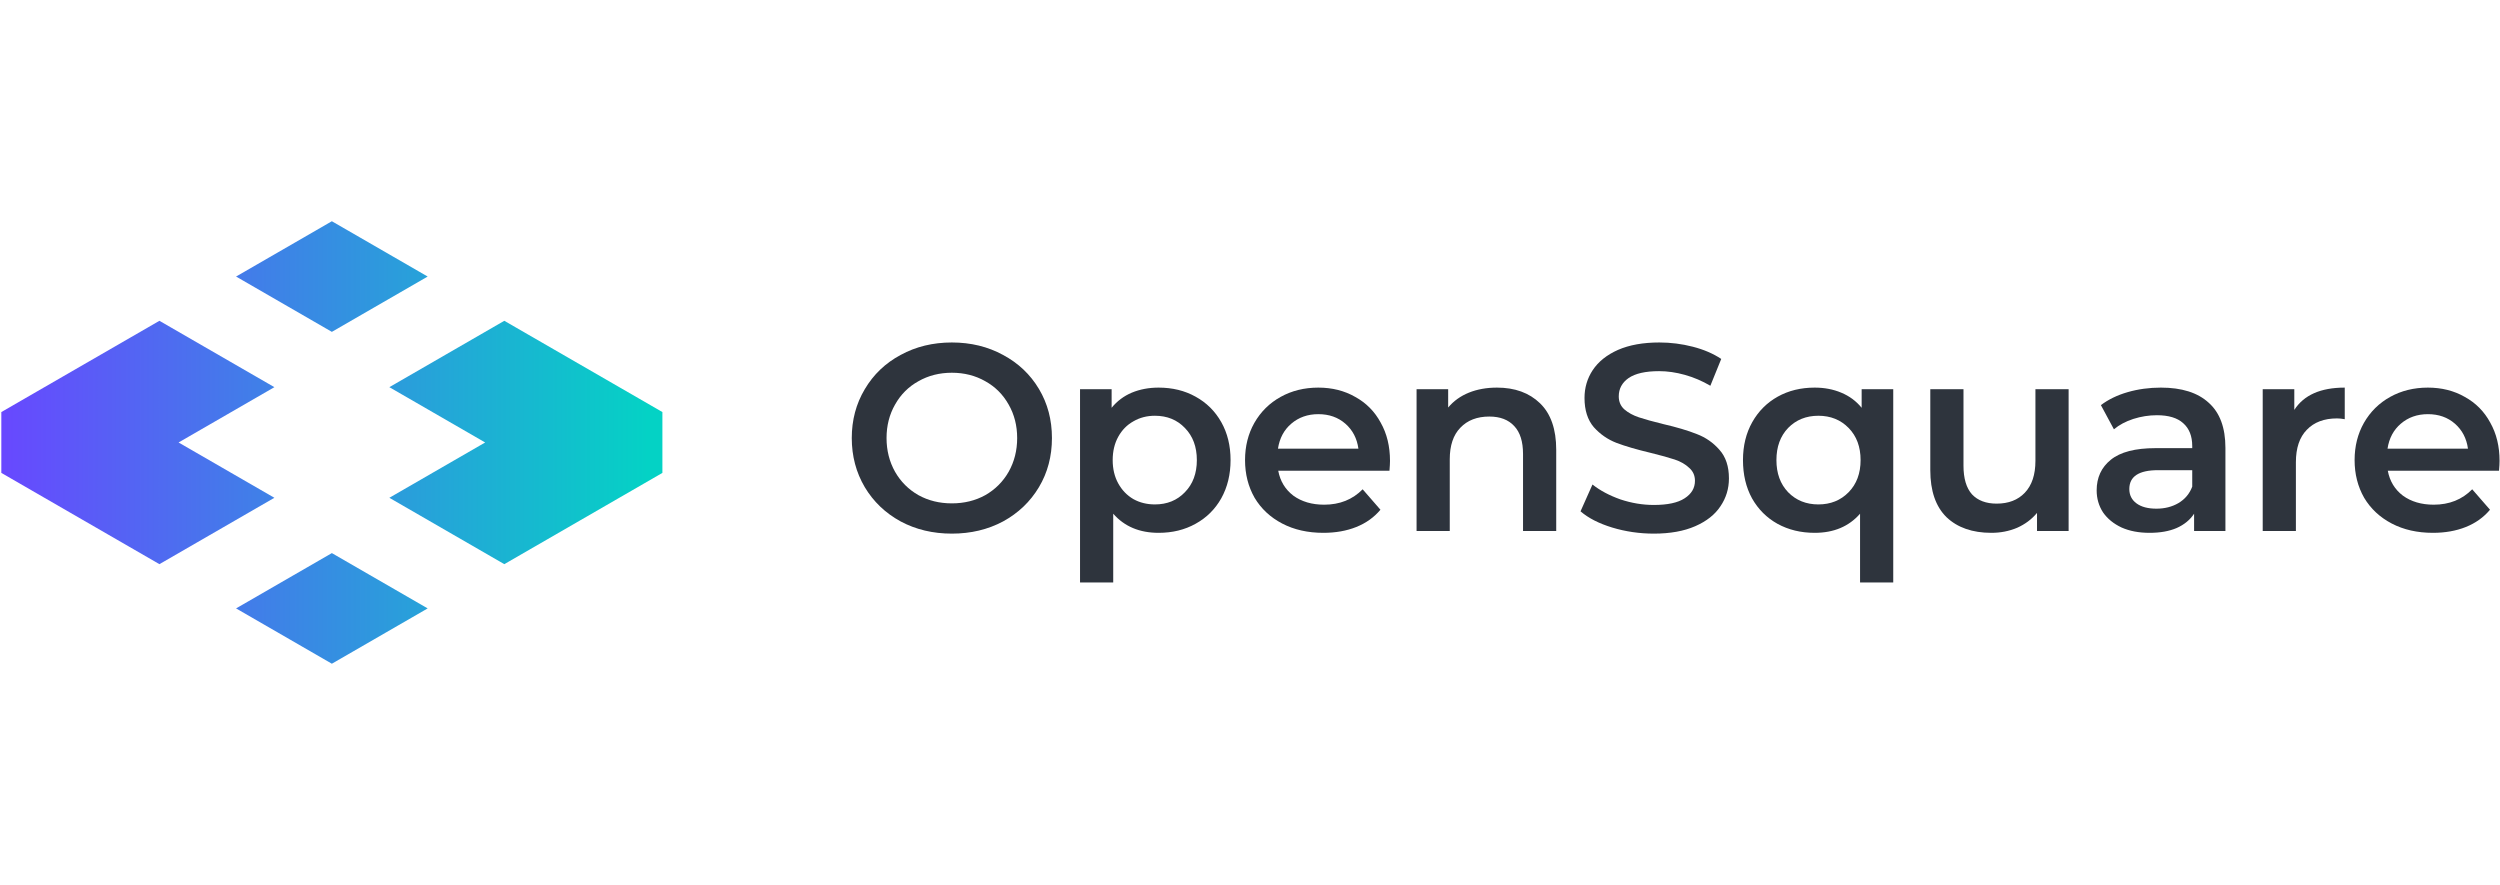
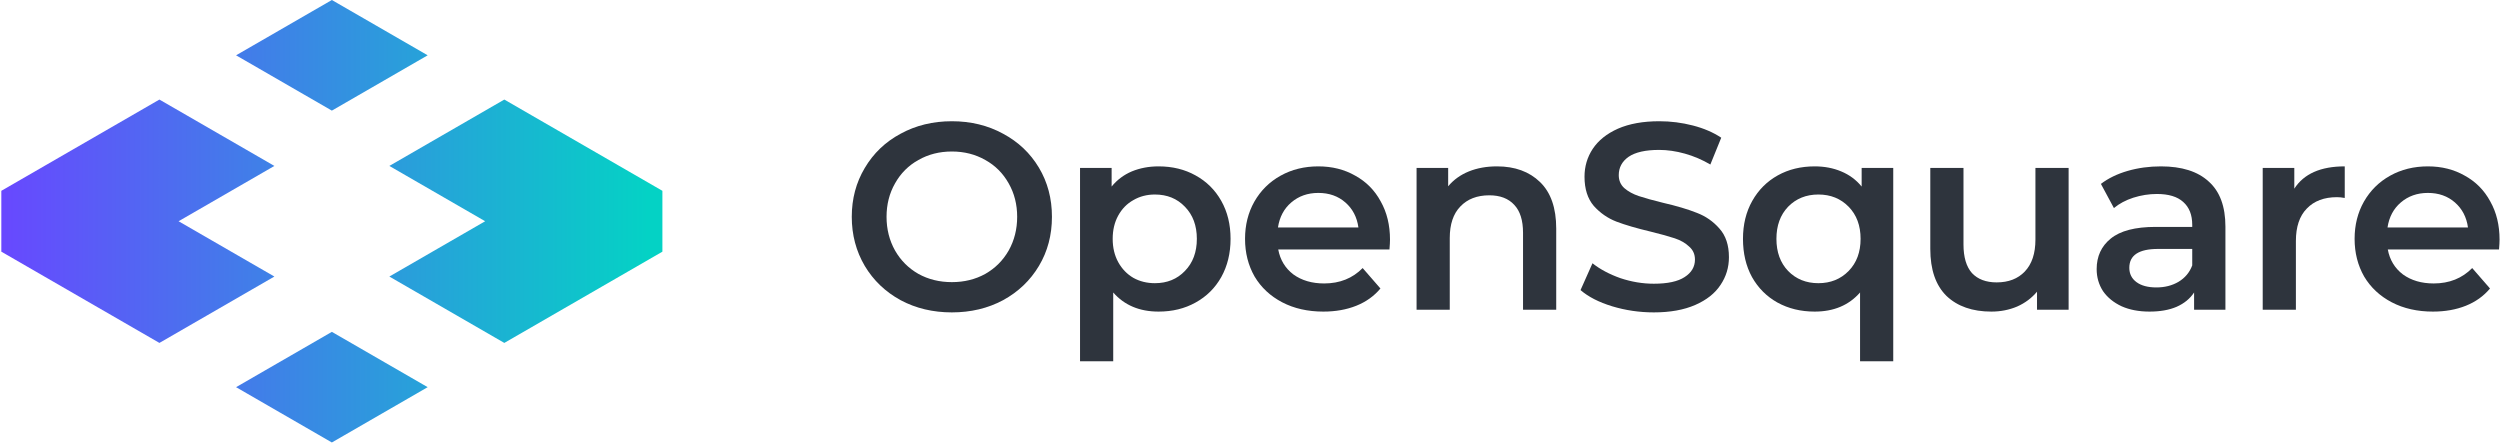
- <svg xmlns="http://www.w3.org/2000/svg" width="226" height="80" viewBox="0 0 226 80" fill="none">
-   <path d="M43.858 40L35.197 35L45.59 29L59.881 37.25V42.75L45.59 51L35.197 45L43.858 40Z" fill="url(#paint0_linear)" />
-   <path d="M24.804 45L16.143 40L24.804 35L14.411 29L0.12 37.25V42.75L14.411 51L24.804 45Z" fill="url(#paint1_linear)" />
-   <path d="M30 50L38.661 55L30 60L21.34 55L30 50Z" fill="url(#paint2_linear)" />
-   <path d="M38.661 25L30 20L21.34 25L30 30L38.661 25Z" fill="url(#paint3_linear)" />
-   <path d="M86.048 48.24C84.336 48.24 82.792 47.872 81.416 47.136C80.04 46.384 78.96 45.352 78.176 44.04C77.392 42.712 77 41.232 77 39.6C77 37.968 77.392 36.496 78.176 35.184C78.96 33.856 80.04 32.824 81.416 32.088C82.792 31.336 84.336 30.96 86.048 30.96C87.76 30.96 89.304 31.336 90.68 32.088C92.056 32.824 93.136 33.848 93.92 35.16C94.704 36.472 95.096 37.952 95.096 39.6C95.096 41.248 94.704 42.728 93.92 44.04C93.136 45.352 92.056 46.384 90.68 47.136C89.304 47.872 87.76 48.24 86.048 48.24ZM86.048 45.504C87.168 45.504 88.176 45.256 89.072 44.76C89.968 44.248 90.672 43.544 91.184 42.648C91.696 41.736 91.952 40.72 91.952 39.6C91.952 38.48 91.696 37.472 91.184 36.576C90.672 35.664 89.968 34.96 89.072 34.464C88.176 33.952 87.168 33.696 86.048 33.696C84.928 33.696 83.92 33.952 83.024 34.464C82.128 34.96 81.424 35.664 80.912 36.576C80.4 37.472 80.144 38.48 80.144 39.6C80.144 40.72 80.4 41.736 80.912 42.648C81.424 43.544 82.128 44.248 83.024 44.76C83.92 45.256 84.928 45.504 86.048 45.504Z" fill="#2E343D" />
-   <path d="M104.739 35.04C105.987 35.04 107.099 35.312 108.075 35.856C109.067 36.4 109.843 37.168 110.403 38.16C110.963 39.152 111.243 40.296 111.243 41.592C111.243 42.888 110.963 44.04 110.403 45.048C109.843 46.04 109.067 46.808 108.075 47.352C107.099 47.896 105.987 48.168 104.739 48.168C103.011 48.168 101.643 47.592 100.635 46.44V52.656H97.635V35.184H100.491V36.864C100.987 36.256 101.595 35.8 102.315 35.496C103.051 35.192 103.859 35.04 104.739 35.04ZM104.403 45.6C105.507 45.6 106.411 45.232 107.115 44.496C107.835 43.76 108.195 42.792 108.195 41.592C108.195 40.392 107.835 39.424 107.115 38.688C106.411 37.952 105.507 37.584 104.403 37.584C103.683 37.584 103.035 37.752 102.459 38.088C101.883 38.408 101.427 38.872 101.091 39.48C100.755 40.088 100.587 40.792 100.587 41.592C100.587 42.392 100.755 43.096 101.091 43.704C101.427 44.312 101.883 44.784 102.459 45.12C103.035 45.44 103.683 45.6 104.403 45.6Z" fill="#2E343D" />
-   <path d="M125.656 41.664C125.656 41.872 125.64 42.168 125.608 42.552H115.552C115.728 43.496 116.184 44.248 116.92 44.808C117.672 45.352 118.6 45.624 119.704 45.624C121.112 45.624 122.272 45.16 123.184 44.232L124.792 46.08C124.216 46.768 123.488 47.288 122.608 47.64C121.728 47.992 120.736 48.168 119.632 48.168C118.224 48.168 116.984 47.888 115.912 47.328C114.84 46.768 114.008 45.992 113.416 45C112.84 43.992 112.552 42.856 112.552 41.592C112.552 40.344 112.832 39.224 113.392 38.232C113.968 37.224 114.76 36.44 115.768 35.88C116.776 35.32 117.912 35.04 119.176 35.04C120.424 35.04 121.536 35.32 122.512 35.88C123.504 36.424 124.272 37.2 124.816 38.208C125.376 39.2 125.656 40.352 125.656 41.664ZM119.176 37.44C118.216 37.44 117.4 37.728 116.728 38.304C116.072 38.864 115.672 39.616 115.528 40.56H122.8C122.672 39.632 122.28 38.88 121.624 38.304C120.968 37.728 120.152 37.44 119.176 37.44Z" fill="#2E343D" />
-   <path d="M135.33 35.04C136.946 35.04 138.242 35.512 139.218 36.456C140.194 37.4 140.682 38.8 140.682 40.656V48H137.682V41.04C137.682 39.92 137.418 39.08 136.89 38.52C136.362 37.944 135.61 37.656 134.634 37.656C133.53 37.656 132.658 37.992 132.018 38.664C131.378 39.32 131.058 40.272 131.058 41.52V48H128.058V35.184H130.914V36.84C131.41 36.248 132.034 35.8 132.786 35.496C133.538 35.192 134.386 35.04 135.33 35.04Z" fill="#2E343D" />
-   <path d="M149.504 48.24C148.208 48.24 146.952 48.056 145.736 47.688C144.536 47.32 143.584 46.832 142.88 46.224L143.96 43.8C144.648 44.344 145.488 44.792 146.48 45.144C147.488 45.48 148.496 45.648 149.504 45.648C150.752 45.648 151.68 45.448 152.288 45.048C152.912 44.648 153.224 44.12 153.224 43.464C153.224 42.984 153.048 42.592 152.696 42.288C152.36 41.968 151.928 41.72 151.4 41.544C150.872 41.368 150.152 41.168 149.24 40.944C147.96 40.64 146.92 40.336 146.12 40.032C145.336 39.728 144.656 39.256 144.08 38.616C143.52 37.96 143.24 37.08 143.24 35.976C143.24 35.048 143.488 34.208 143.984 33.456C144.496 32.688 145.256 32.08 146.264 31.632C147.288 31.184 148.536 30.96 150.008 30.96C151.032 30.96 152.04 31.088 153.032 31.344C154.024 31.6 154.88 31.968 155.6 32.448L154.616 34.872C153.88 34.44 153.112 34.112 152.312 33.888C151.512 33.664 150.736 33.552 149.984 33.552C148.752 33.552 147.832 33.76 147.224 34.176C146.632 34.592 146.336 35.144 146.336 35.832C146.336 36.312 146.504 36.704 146.84 37.008C147.192 37.312 147.632 37.552 148.16 37.728C148.688 37.904 149.408 38.104 150.32 38.328C151.568 38.616 152.592 38.92 153.392 39.24C154.192 39.544 154.872 40.016 155.432 40.656C156.008 41.296 156.296 42.16 156.296 43.248C156.296 44.176 156.04 45.016 155.528 45.768C155.032 46.52 154.272 47.12 153.248 47.568C152.224 48.016 150.976 48.24 149.504 48.24Z" fill="#2E343D" />
-   <path d="M171.149 35.184V52.656H168.149V46.44C167.141 47.592 165.773 48.168 164.045 48.168C162.797 48.168 161.677 47.896 160.685 47.352C159.709 46.808 158.941 46.04 158.381 45.048C157.837 44.056 157.565 42.904 157.565 41.592C157.565 40.296 157.845 39.152 158.405 38.16C158.965 37.168 159.733 36.4 160.709 35.856C161.685 35.312 162.797 35.04 164.045 35.04C164.925 35.04 165.725 35.192 166.445 35.496C167.181 35.8 167.797 36.256 168.293 36.864V35.184H171.149ZM164.381 45.6C165.485 45.6 166.397 45.232 167.117 44.496C167.837 43.76 168.197 42.792 168.197 41.592C168.197 40.392 167.837 39.424 167.117 38.688C166.397 37.952 165.485 37.584 164.381 37.584C163.277 37.584 162.365 37.952 161.645 38.688C160.941 39.424 160.589 40.392 160.589 41.592C160.589 42.792 160.941 43.76 161.645 44.496C162.365 45.232 163.277 45.6 164.381 45.6Z" fill="#2E343D" />
-   <path d="M187.003 35.184V48H184.146V46.368C183.666 46.944 183.067 47.392 182.347 47.712C181.627 48.016 180.851 48.168 180.019 48.168C178.307 48.168 176.954 47.696 175.963 46.752C174.987 45.792 174.499 44.376 174.499 42.504V35.184H177.499V42.096C177.499 43.248 177.755 44.112 178.267 44.688C178.795 45.248 179.539 45.528 180.499 45.528C181.571 45.528 182.419 45.2 183.043 44.544C183.683 43.872 184.003 42.912 184.003 41.664V35.184H187.003Z" fill="#2E343D" />
-   <path d="M195.346 35.04C197.234 35.04 198.674 35.496 199.666 36.408C200.674 37.304 201.178 38.664 201.178 40.488V48H198.346V46.44C197.978 47 197.45 47.432 196.762 47.736C196.09 48.024 195.274 48.168 194.314 48.168C193.354 48.168 192.514 48.008 191.794 47.688C191.074 47.352 190.514 46.896 190.114 46.32C189.73 45.728 189.538 45.064 189.538 44.328C189.538 43.176 189.962 42.256 190.81 41.568C191.674 40.864 193.026 40.512 194.866 40.512H198.178V40.32C198.178 39.424 197.906 38.736 197.362 38.256C196.834 37.776 196.042 37.536 194.986 37.536C194.266 37.536 193.554 37.648 192.85 37.872C192.162 38.096 191.578 38.408 191.098 38.808L189.922 36.624C190.594 36.112 191.402 35.72 192.346 35.448C193.29 35.176 194.29 35.04 195.346 35.04ZM194.938 45.984C195.69 45.984 196.354 45.816 196.93 45.48C197.522 45.128 197.938 44.632 198.178 43.992V42.504H195.082C193.354 42.504 192.49 43.072 192.49 44.208C192.49 44.752 192.706 45.184 193.138 45.504C193.57 45.824 194.17 45.984 194.938 45.984Z" fill="#2E343D" />
-   <path d="M207.405 37.056C208.269 35.712 209.789 35.04 211.965 35.04V37.896C211.709 37.848 211.477 37.824 211.269 37.824C210.101 37.824 209.189 38.168 208.533 38.856C207.877 39.528 207.549 40.504 207.549 41.784V48H204.549V35.184H207.405V37.056Z" fill="#2E343D" />
-   <path d="M225.96 41.664C225.96 41.872 225.944 42.168 225.912 42.552H215.856C216.032 43.496 216.488 44.248 217.224 44.808C217.976 45.352 218.904 45.624 220.008 45.624C221.416 45.624 222.576 45.16 223.488 44.232L225.096 46.08C224.52 46.768 223.792 47.288 222.912 47.64C222.032 47.992 221.04 48.168 219.936 48.168C218.528 48.168 217.288 47.888 216.216 47.328C215.144 46.768 214.312 45.992 213.72 45C213.144 43.992 212.856 42.856 212.856 41.592C212.856 40.344 213.136 39.224 213.696 38.232C214.272 37.224 215.064 36.44 216.072 35.88C217.08 35.32 218.216 35.04 219.48 35.04C220.728 35.04 221.84 35.32 222.816 35.88C223.808 36.424 224.576 37.2 225.12 38.208C225.68 39.2 225.96 40.352 225.96 41.664ZM219.48 37.44C218.52 37.44 217.704 37.728 217.032 38.304C216.376 38.864 215.976 39.616 215.832 40.56H223.104C222.976 39.632 222.584 38.88 221.928 38.304C221.272 37.728 220.456 37.44 219.48 37.44Z" fill="#2E343D" />
+ <svg xmlns="http://www.w3.org/2000/svg" width="226" height="40" viewBox="0 0 226 40" fill="none">
+   <path d="M43.858 20L35.197 15L45.59 9L59.881 17.25V22.75L45.59 31L35.197 25L43.858 20Z" fill="url(#paint0_linear)" />
+   <path d="M24.804 25L16.143 20L24.804 15L14.411 9L0.12 17.25V22.75L14.411 31L24.804 25Z" fill="url(#paint1_linear)" />
+   <path d="M30 30L38.661 35L30 40L21.34 35L30 30Z" fill="url(#paint2_linear)" />
+   <path d="M38.661 5L30 0L21.34 5L30 10L38.661 5Z" fill="url(#paint3_linear)" />
+   <path d="M86.048 28.24C84.336 28.24 82.792 27.872 81.416 27.136C80.04 26.384 78.96 25.352 78.176 24.04C77.392 22.712 77 21.232 77 19.6C77 17.968 77.392 16.496 78.176 15.184C78.96 13.856 80.04 12.824 81.416 12.088C82.792 11.336 84.336 10.96 86.048 10.96C87.76 10.96 89.304 11.336 90.68 12.088C92.056 12.824 93.136 13.848 93.92 15.16C94.704 16.472 95.096 17.952 95.096 19.6C95.096 21.248 94.704 22.728 93.92 24.04C93.136 25.352 92.056 26.384 90.68 27.136C89.304 27.872 87.76 28.24 86.048 28.24ZM86.048 25.504C87.168 25.504 88.176 25.256 89.072 24.76C89.968 24.248 90.672 23.544 91.184 22.648C91.696 21.736 91.952 20.72 91.952 19.6C91.952 18.48 91.696 17.472 91.184 16.576C90.672 15.664 89.968 14.96 89.072 14.464C88.176 13.952 87.168 13.696 86.048 13.696C84.928 13.696 83.92 13.952 83.024 14.464C82.128 14.96 81.424 15.664 80.912 16.576C80.4 17.472 80.144 18.48 80.144 19.6C80.144 20.72 80.4 21.736 80.912 22.648C81.424 23.544 82.128 24.248 83.024 24.76C83.92 25.256 84.928 25.504 86.048 25.504Z" fill="#2E343D" />
+   <path d="M104.739 15.04C105.987 15.04 107.099 15.312 108.075 15.856C109.067 16.4 109.843 17.168 110.403 18.16C110.963 19.152 111.243 20.296 111.243 21.592C111.243 22.888 110.963 24.04 110.403 25.048C109.843 26.04 109.067 26.808 108.075 27.352C107.099 27.896 105.987 28.168 104.739 28.168C103.011 28.168 101.643 27.592 100.635 26.44V32.656H97.635V15.184H100.491V16.864C100.987 16.256 101.595 15.8 102.315 15.496C103.051 15.192 103.859 15.04 104.739 15.04ZM104.403 25.6C105.507 25.6 106.411 25.232 107.115 24.496C107.835 23.76 108.195 22.792 108.195 21.592C108.195 20.392 107.835 19.424 107.115 18.688C106.411 17.952 105.507 17.584 104.403 17.584C103.683 17.584 103.035 17.752 102.459 18.088C101.883 18.408 101.427 18.872 101.091 19.48C100.755 20.088 100.587 20.792 100.587 21.592C100.587 22.392 100.755 23.096 101.091 23.704C101.427 24.312 101.883 24.784 102.459 25.12C103.035 25.44 103.683 25.6 104.403 25.6Z" fill="#2E343D" />
+   <path d="M125.656 21.664C125.656 21.872 125.64 22.168 125.608 22.552H115.552C115.728 23.496 116.184 24.248 116.92 24.808C117.672 25.352 118.6 25.624 119.704 25.624C121.112 25.624 122.272 25.16 123.184 24.232L124.792 26.08C124.216 26.768 123.488 27.288 122.608 27.64C121.728 27.992 120.736 28.168 119.632 28.168C118.224 28.168 116.984 27.888 115.912 27.328C114.84 26.768 114.008 25.992 113.416 25C112.84 23.992 112.552 22.856 112.552 21.592C112.552 20.344 112.832 19.224 113.392 18.232C113.968 17.224 114.76 16.44 115.768 15.88C116.776 15.32 117.912 15.04 119.176 15.04C120.424 15.04 121.536 15.32 122.512 15.88C123.504 16.424 124.272 17.2 124.816 18.208C125.376 19.2 125.656 20.352 125.656 21.664ZM119.176 17.44C118.216 17.44 117.4 17.728 116.728 18.304C116.072 18.864 115.672 19.616 115.528 20.56H122.8C122.672 19.632 122.28 18.88 121.624 18.304C120.968 17.728 120.152 17.44 119.176 17.44Z" fill="#2E343D" />
+   <path d="M135.33 15.04C136.946 15.04 138.242 15.512 139.218 16.456C140.194 17.4 140.682 18.8 140.682 20.656V28H137.682V21.04C137.682 19.92 137.418 19.08 136.89 18.52C136.362 17.944 135.61 17.656 134.634 17.656C133.53 17.656 132.658 17.992 132.018 18.664C131.378 19.32 131.058 20.272 131.058 21.52V28H128.058V15.184H130.914V16.84C131.41 16.248 132.034 15.8 132.786 15.496C133.538 15.192 134.386 15.04 135.33 15.04Z" fill="#2E343D" />
+   <path d="M149.504 28.24C148.208 28.24 146.952 28.056 145.736 27.688C144.536 27.32 143.584 26.832 142.88 26.224L143.96 23.8C144.648 24.344 145.488 24.792 146.48 25.144C147.488 25.48 148.496 25.648 149.504 25.648C150.752 25.648 151.68 25.448 152.288 25.048C152.912 24.648 153.224 24.12 153.224 23.464C153.224 22.984 153.048 22.592 152.696 22.288C152.36 21.968 151.928 21.72 151.4 21.544C150.872 21.368 150.152 21.168 149.24 20.944C147.96 20.64 146.92 20.336 146.12 20.032C145.336 19.728 144.656 19.256 144.08 18.616C143.52 17.96 143.24 17.08 143.24 15.976C143.24 15.048 143.488 14.208 143.984 13.456C144.496 12.688 145.256 12.08 146.264 11.632C147.288 11.184 148.536 10.96 150.008 10.96C151.032 10.96 152.04 11.088 153.032 11.344C154.024 11.6 154.88 11.968 155.6 12.448L154.616 14.872C153.88 14.44 153.112 14.112 152.312 13.888C151.512 13.664 150.736 13.552 149.984 13.552C148.752 13.552 147.832 13.76 147.224 14.176C146.632 14.592 146.336 15.144 146.336 15.832C146.336 16.312 146.504 16.704 146.84 17.008C147.192 17.312 147.632 17.552 148.16 17.728C148.688 17.904 149.408 18.104 150.32 18.328C151.568 18.616 152.592 18.92 153.392 19.24C154.192 19.544 154.872 20.016 155.432 20.656C156.008 21.296 156.296 22.16 156.296 23.248C156.296 24.176 156.04 25.016 155.528 25.768C155.032 26.52 154.272 27.12 153.248 27.568C152.224 28.016 150.976 28.24 149.504 28.24Z" fill="#2E343D" />
+   <path d="M171.149 15.184V32.656H168.149V26.44C167.141 27.592 165.773 28.168 164.045 28.168C162.797 28.168 161.677 27.896 160.685 27.352C159.709 26.808 158.941 26.04 158.381 25.048C157.837 24.056 157.565 22.904 157.565 21.592C157.565 20.296 157.845 19.152 158.405 18.16C158.965 17.168 159.733 16.4 160.709 15.856C161.685 15.312 162.797 15.04 164.045 15.04C164.925 15.04 165.725 15.192 166.445 15.496C167.181 15.8 167.797 16.256 168.293 16.864V15.184H171.149ZM164.381 25.6C165.485 25.6 166.397 25.232 167.117 24.496C167.837 23.76 168.197 22.792 168.197 21.592C168.197 20.392 167.837 19.424 167.117 18.688C166.397 17.952 165.485 17.584 164.381 17.584C163.277 17.584 162.365 17.952 161.645 18.688C160.941 19.424 160.589 20.392 160.589 21.592C160.589 22.792 160.941 23.76 161.645 24.496C162.365 25.232 163.277 25.6 164.381 25.6Z" fill="#2E343D" />
+   <path d="M187.003 15.184V28H184.146V26.368C183.666 26.944 183.067 27.392 182.347 27.712C181.627 28.016 180.851 28.168 180.019 28.168C178.307 28.168 176.954 27.696 175.963 26.752C174.987 25.792 174.499 24.376 174.499 22.504V15.184H177.499V22.096C177.499 23.248 177.755 24.112 178.267 24.688C178.795 25.248 179.539 25.528 180.499 25.528C181.571 25.528 182.419 25.2 183.043 24.544C183.683 23.872 184.003 22.912 184.003 21.664V15.184H187.003Z" fill="#2E343D" />
+   <path d="M195.346 15.04C197.234 15.04 198.674 15.496 199.666 16.408C200.674 17.304 201.178 18.664 201.178 20.488V28H198.346V26.44C197.978 27 197.45 27.432 196.762 27.736C196.09 28.024 195.274 28.168 194.314 28.168C193.354 28.168 192.514 28.008 191.794 27.688C191.074 27.352 190.514 26.896 190.114 26.32C189.73 25.728 189.538 25.064 189.538 24.328C189.538 23.176 189.962 22.256 190.81 21.568C191.674 20.864 193.026 20.512 194.866 20.512H198.178V20.32C198.178 19.424 197.906 18.736 197.362 18.256C196.834 17.776 196.042 17.536 194.986 17.536C194.266 17.536 193.554 17.648 192.85 17.872C192.162 18.096 191.578 18.408 191.098 18.808L189.922 16.624C190.594 16.112 191.402 15.72 192.346 15.448C193.29 15.176 194.29 15.04 195.346 15.04ZM194.938 25.984C195.69 25.984 196.354 25.816 196.93 25.48C197.522 25.128 197.938 24.632 198.178 23.992V22.504H195.082C193.354 22.504 192.49 23.072 192.49 24.208C192.49 24.752 192.706 25.184 193.138 25.504C193.57 25.824 194.17 25.984 194.938 25.984Z" fill="#2E343D" />
+   <path d="M207.405 17.056C208.269 15.712 209.789 15.04 211.965 15.04V17.896C211.709 17.848 211.477 17.824 211.269 17.824C210.101 17.824 209.189 18.168 208.533 18.856C207.877 19.528 207.549 20.504 207.549 21.784V28H204.549V15.184H207.405V17.056Z" fill="#2E343D" />
+   <path d="M225.96 21.664C225.96 21.872 225.944 22.168 225.912 22.552H215.856C216.032 23.496 216.488 24.248 217.224 24.808C217.976 25.352 218.904 25.624 220.008 25.624C221.416 25.624 222.576 25.16 223.488 24.232L225.096 26.08C224.52 26.768 223.792 27.288 222.912 27.64C222.032 27.992 221.04 28.168 219.936 28.168C218.528 28.168 217.288 27.888 216.216 27.328C215.144 26.768 214.312 25.992 213.72 25C213.144 23.992 212.856 22.856 212.856 21.592C212.856 20.344 213.136 19.224 213.696 18.232C214.272 17.224 215.064 16.44 216.072 15.88C217.08 15.32 218.216 15.04 219.48 15.04C220.728 15.04 221.84 15.32 222.816 15.88C223.808 16.424 224.576 17.2 225.12 18.208C225.68 19.2 225.96 20.352 225.96 21.664ZM219.48 17.44C218.52 17.44 217.704 17.728 217.032 18.304C216.376 18.864 215.976 19.616 215.832 20.56H223.104C222.976 19.632 222.584 18.88 221.928 18.304C221.272 17.728 220.456 17.44 219.48 17.44Z" fill="#2E343D" />
  <defs>
-     <linearGradient id="paint0_linear" x1="58.648" y1="40" x2="0.12" y2="40" gradientUnits="userSpaceOnUse">
+     <linearGradient id="paint0_linear" x1="58.648" y1="20" x2="0.12" y2="20" gradientUnits="userSpaceOnUse">
      <stop stop-color="#04D2C5" />
      <stop offset="1" stop-color="#6848FF" />
    </linearGradient>
-     <linearGradient id="paint1_linear" x1="58.648" y1="40" x2="0.12" y2="40" gradientUnits="userSpaceOnUse">
+     <linearGradient id="paint1_linear" x1="58.648" y1="20" x2="0.12" y2="20" gradientUnits="userSpaceOnUse">
      <stop stop-color="#04D2C5" />
      <stop offset="1" stop-color="#6848FF" />
    </linearGradient>
-     <linearGradient id="paint2_linear" x1="58.648" y1="40" x2="0.12" y2="40" gradientUnits="userSpaceOnUse">
+     <linearGradient id="paint2_linear" x1="58.648" y1="20" x2="0.12" y2="20" gradientUnits="userSpaceOnUse">
      <stop stop-color="#04D2C5" />
      <stop offset="1" stop-color="#6848FF" />
    </linearGradient>
-     <linearGradient id="paint3_linear" x1="58.648" y1="40" x2="0.12" y2="40" gradientUnits="userSpaceOnUse">
+     <linearGradient id="paint3_linear" x1="58.648" y1="20" x2="0.12" y2="20" gradientUnits="userSpaceOnUse">
      <stop stop-color="#04D2C5" />
      <stop offset="1" stop-color="#6848FF" />
    </linearGradient>
  </defs>
</svg>
